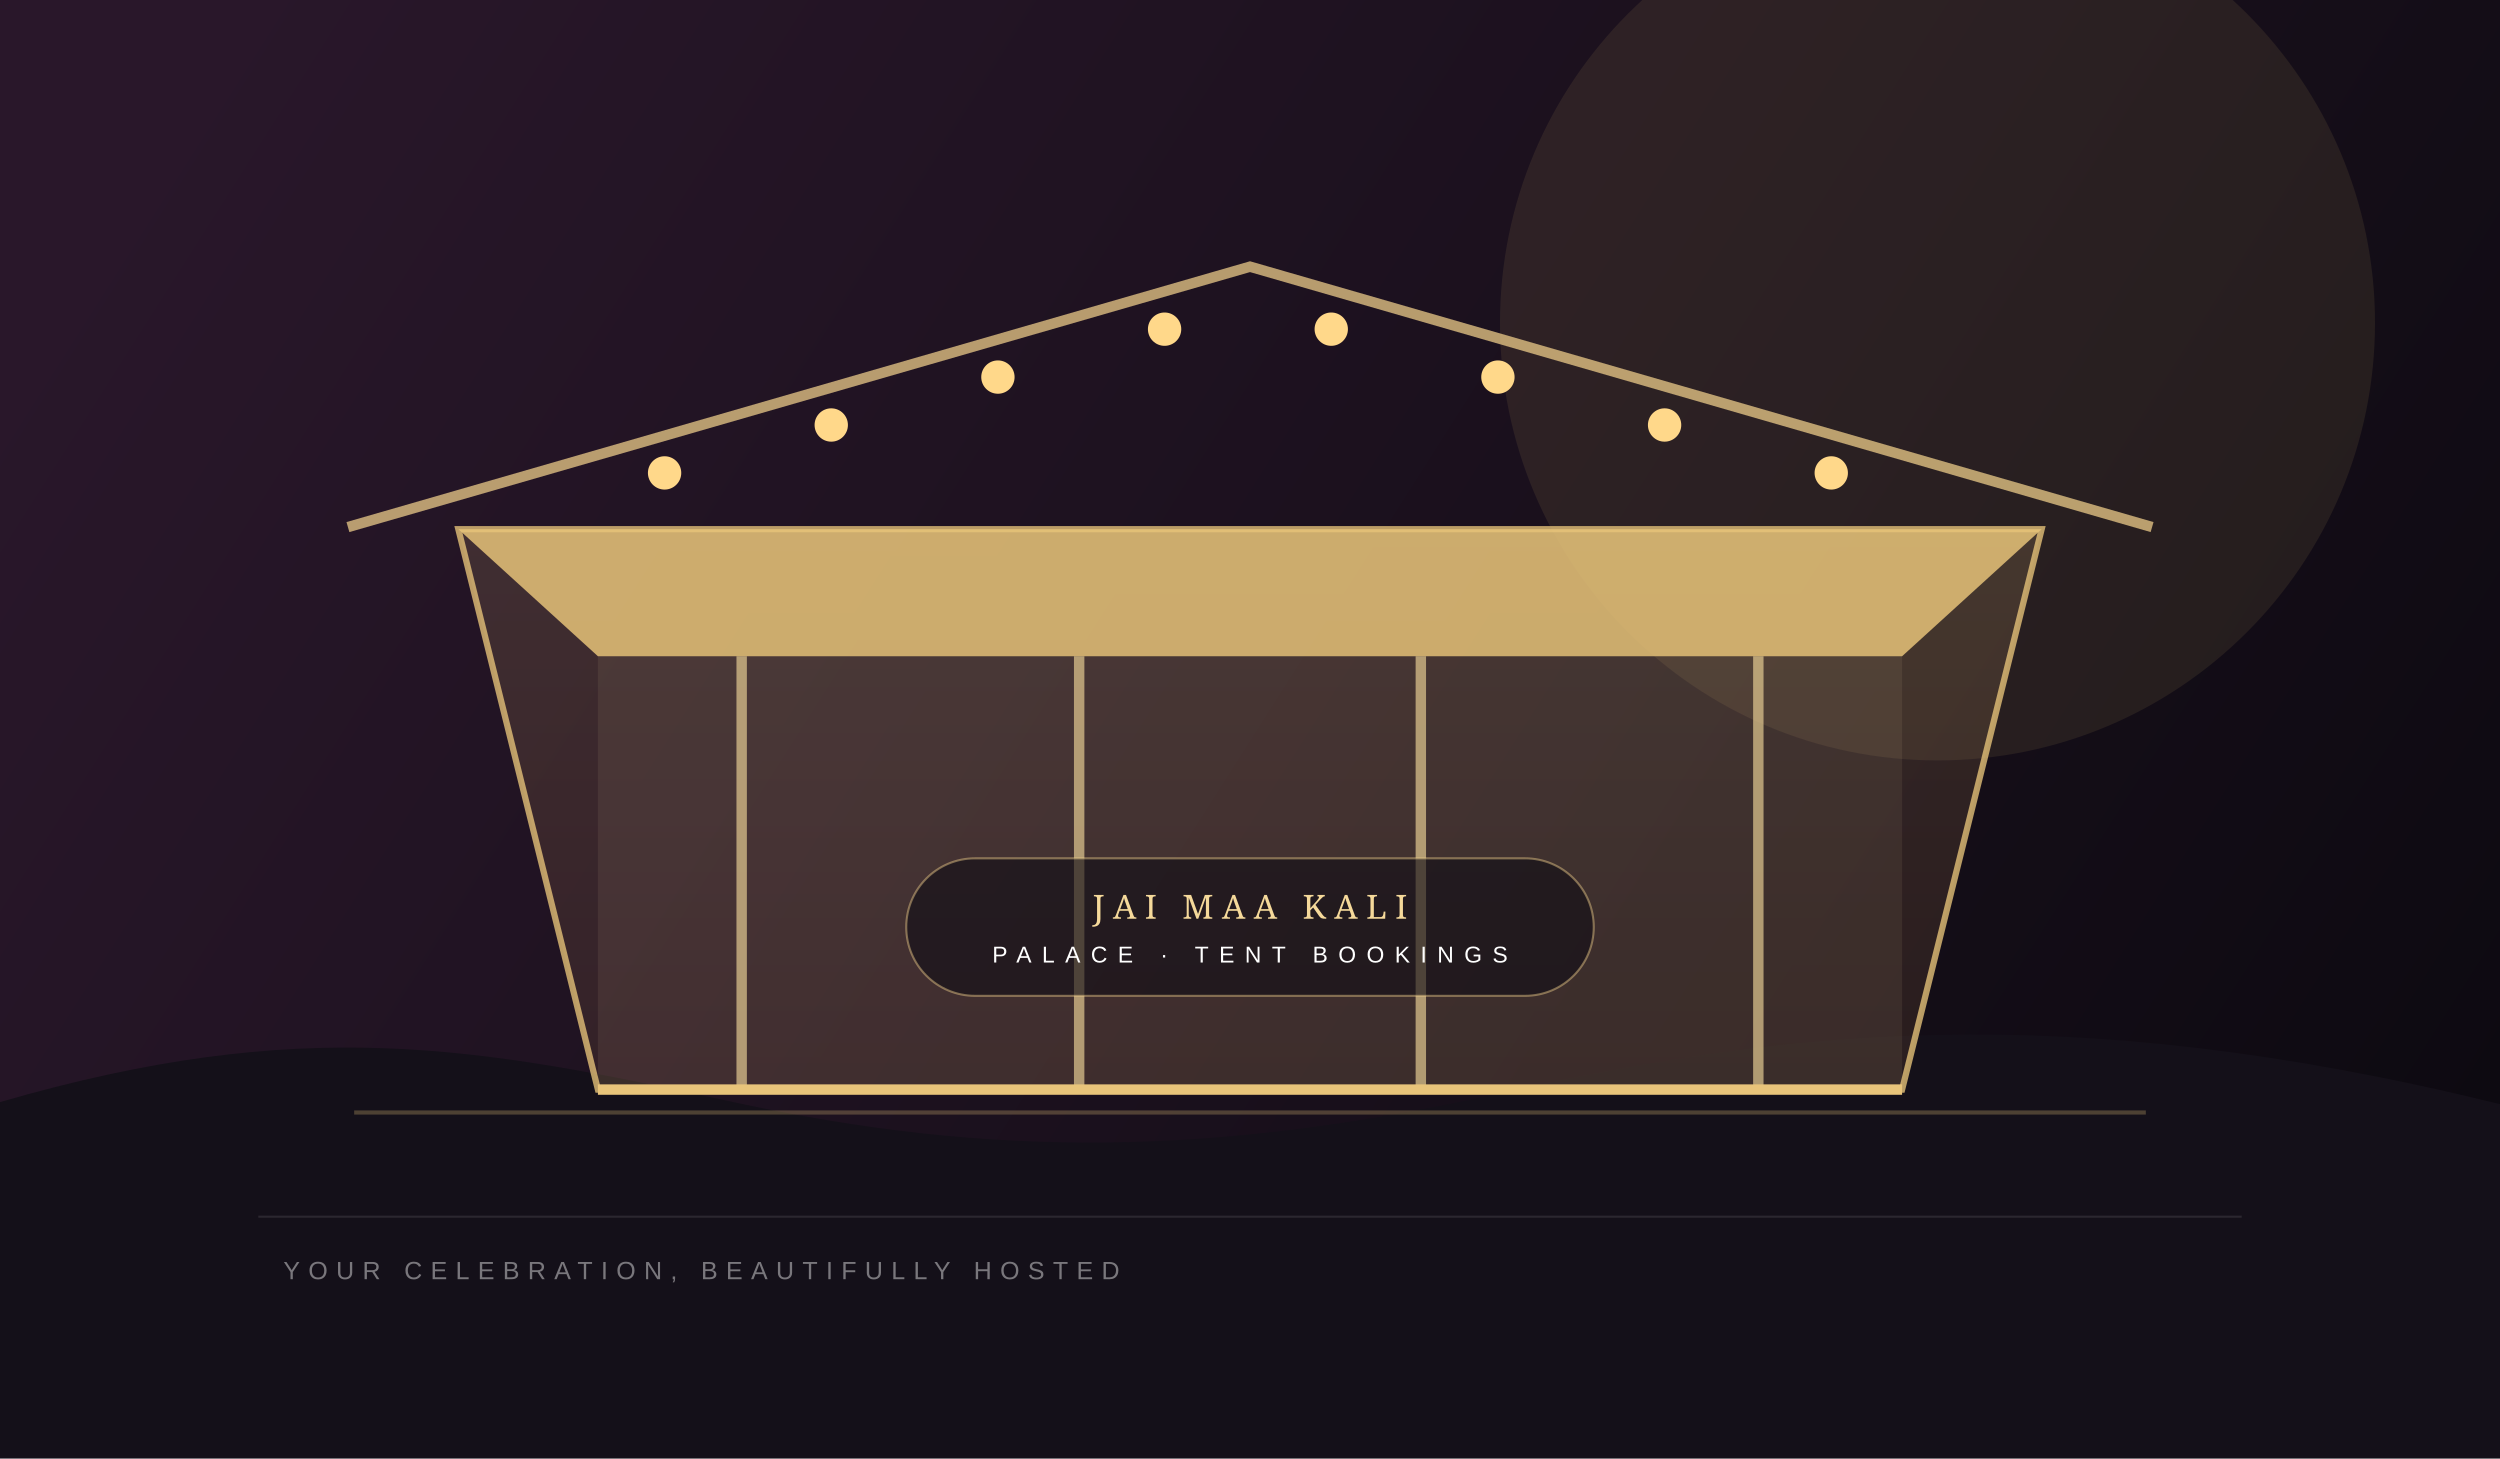
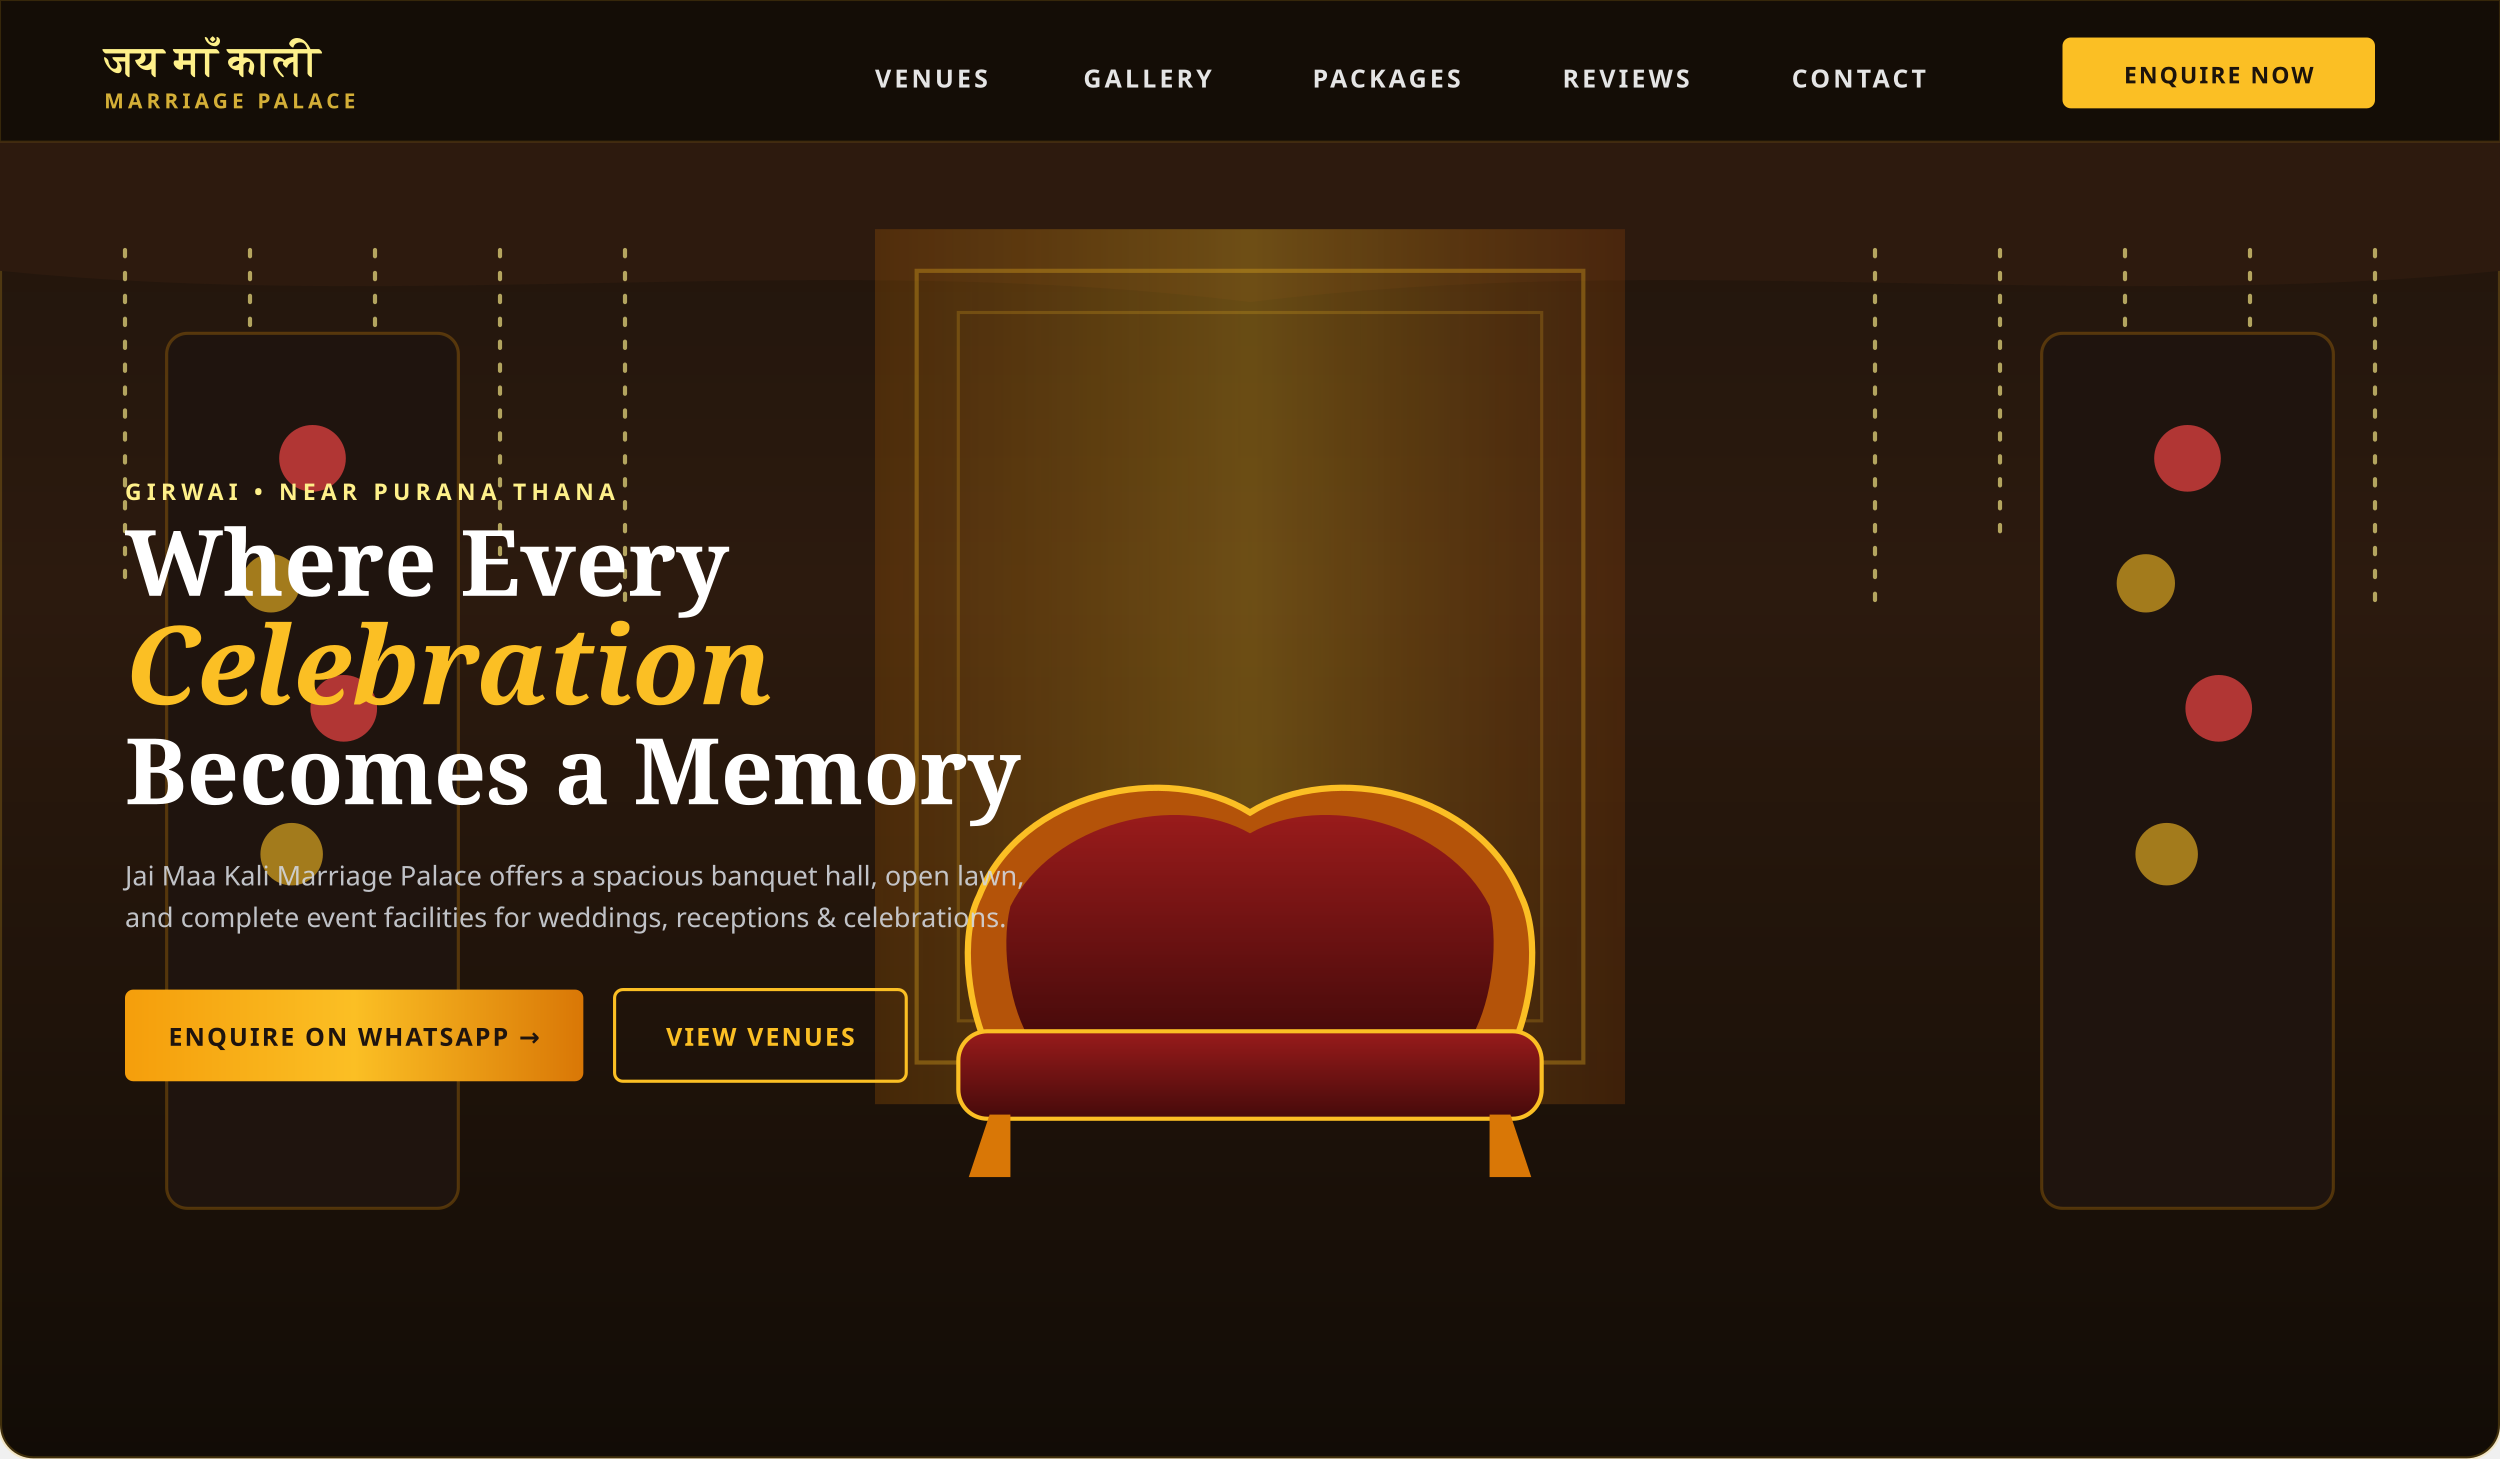
- <svg xmlns="http://www.w3.org/2000/svg" viewBox="0 0 1200 700" fill="none">
+ <svg xmlns="http://www.w3.org/2000/svg" viewBox="0 0 1200 700" width="100%" height="100%" fill="none">
  <defs>
-     <linearGradient id="bg" x1="88" y1="41" x2="1102" y2="686" gradientUnits="userSpaceOnUse">
-       <stop stop-color="#29172A" />
-       <stop offset="1" stop-color="#0D0A11" />
+     <linearGradient id="mk-bg" x1="0" y1="0" x2="0" y2="700" gradientUnits="userSpaceOnUse">
+       <stop stop-color="#1c130b" />
+       <stop offset="0.4" stop-color="#2c1a0e" />
+       <stop offset="1" stop-color="#120c06" />
    </linearGradient>
-     <linearGradient id="tent" x1="600" y1="192" x2="600" y2="516" gradientUnits="userSpaceOnUse">
-       <stop stop-color="#E9C681" />
-       <stop offset="1" stop-color="#9E6B45" />
+     <linearGradient id="mk-gold" x1="0%" y1="0%" x2="100%" y2="0%">
+       <stop stop-color="#f59e0b" />
+       <stop offset="50%" stop-color="#fbbf24" />
+       <stop offset="100%" stop-color="#d97706" />
+     </linearGradient>
+     <linearGradient id="mk-sofa" x1="0" y1="0" x2="0" y2="100%">
+       <stop stop-color="#991b1b" />
+       <stop offset="100%" stop-color="#450a0a" />
+     </linearGradient>
+     <linearGradient id="mk-curtain" x1="0%" y1="0%" x2="100%" y2="0%">
+       <stop stop-color="#d97706" stop-opacity="0.3" />
+       <stop offset="50%" stop-color="#fbbf24" stop-opacity="0.45" />
+       <stop offset="100%" stop-color="#b45309" stop-opacity="0.3" />
    </linearGradient>
  </defs>
-   <path fill="url(#bg)" d="M0 0h1200v700H0z" />
-   <circle cx="930" cy="155" r="210" fill="#F3C879" fill-opacity=".09" />
-   <path d="M0 529c145-42 228-27 352 0s231 26 367-4 270-47 481 5v170H0V529Z" fill="#141019" />
-   <path d="M167 253 600 128l433 125" stroke="#F3D28D" stroke-opacity=".72" stroke-width="5" />
-   <path d="M220 254h760l-67 269H287l-67-269Z" fill="url(#tent)" fill-opacity=".16" stroke="#E8C47A" stroke-opacity=".78" stroke-width="3" />
-   <path d="M220 254h760l-67 61H287l-67-61Z" fill="#E8C47A" fill-opacity=".84" />
-   <path d="M287 315h626v208H287z" fill="#F1DBA8" fill-opacity=".08" />
-   <path d="M356 315v208m162-208v208m164-208v208m162-208v208" stroke="#F0D699" stroke-opacity=".65" stroke-width="5" />
-   <path d="M287 523h626" stroke="#E8C47A" stroke-width="5" />
-   <path d="M170 534h860" stroke="#E8C47A" stroke-opacity=".27" stroke-width="2" />
-   <circle cx="319" cy="227" r="8" fill="#FFD88A" />
-   <circle cx="399" cy="204" r="8" fill="#FFD88A" />
-   <circle cx="479" cy="181" r="8" fill="#FFD88A" />
-   <circle cx="559" cy="158" r="8" fill="#FFD88A" />
-   <circle cx="639" cy="158" r="8" fill="#FFD88A" />
-   <circle cx="719" cy="181" r="8" fill="#FFD88A" />
-   <circle cx="799" cy="204" r="8" fill="#FFD88A" />
-   <circle cx="879" cy="227" r="8" fill="#FFD88A" />
-   <rect x="435" y="412" width="330" height="66" rx="33" fill="#110E15" fill-opacity=".62" stroke="#F3D28D" stroke-opacity=".45" />
-   <text x="600" y="441" fill="#F5D99A" font-family="Georgia,serif" font-size="16" text-anchor="middle" letter-spacing="4">JAI MAA KALI</text>
-   <text x="600" y="462" fill="#FFFFFF" font-family="Arial,sans-serif" font-size="11" text-anchor="middle" letter-spacing="5">PALACE · TENT BOOKINGS</text>
-   <path d="M124 584h952" stroke="#FFFFFF" stroke-opacity=".1" />
-   <text x="136" y="614" fill="#FFFFFF" fill-opacity=".43" font-family="Arial,sans-serif" font-size="12" letter-spacing="4">YOUR CELEBRATION, BEAUTIFULLY HOSTED</text>
+   <rect width="1200" height="700" rx="16" fill="url(#mk-bg)" />
+   <rect width="1200" height="700" rx="16" stroke="rgba(251,191,36,0.2)" stroke-width="2" />
+   <path d="M0 0 L1200 0 L1200 130 C1000 150 800 120 600 145 C400 120 200 150 0 130 Z" fill="#2d1a0e" />
+   <g stroke="#fef08a" stroke-width="2" stroke-linecap="round" stroke-dasharray="3 8" opacity="0.65">
+     <line x1="60" y1="120" x2="60" y2="280" />
+     <line x1="120" y1="120" x2="120" y2="250" />
+     <line x1="180" y1="120" x2="180" y2="300" />
+     <line x1="240" y1="120" x2="240" y2="270" />
+     <line x1="300" y1="120" x2="300" y2="290" />
+     <line x1="900" y1="120" x2="900" y2="290" />
+     <line x1="960" y1="120" x2="960" y2="260" />
+     <line x1="1020" y1="120" x2="1020" y2="310" />
+     <line x1="1080" y1="120" x2="1080" y2="270" />
+     <line x1="1140" y1="120" x2="1140" y2="290" />
+   </g>
+   <rect x="420" y="110" width="360" height="420" fill="url(#mk-curtain)" opacity="0.7" />
+   <rect x="440" y="130" width="320" height="380" fill="none" stroke="#fbbf24" stroke-width="2" stroke-opacity="0.3" />
+   <rect x="460" y="150" width="280" height="340" fill="none" stroke="#fbbf24" stroke-width="1.5" stroke-opacity="0.2" />
+   <rect x="80" y="160" width="140" height="420" rx="10" fill="#1f140e" stroke="rgba(245,158,11,0.25)" stroke-width="1.5" />
+   <circle cx="150" cy="220" r="16" fill="#ef4444" opacity="0.7" />
+   <circle cx="130" cy="280" r="14" fill="#fbbf24" opacity="0.6" />
+   <circle cx="165" cy="340" r="16" fill="#ef4444" opacity="0.7" />
+   <circle cx="140" cy="410" r="15" fill="#fbbf24" opacity="0.6" />
+   <rect x="980" y="160" width="140" height="420" rx="10" fill="#1f140e" stroke="rgba(245,158,11,0.25)" stroke-width="1.5" />
+   <circle cx="1050" cy="220" r="16" fill="#ef4444" opacity="0.7" />
+   <circle cx="1030" cy="280" r="14" fill="#fbbf24" opacity="0.6" />
+   <circle cx="1065" cy="340" r="16" fill="#ef4444" opacity="0.7" />
+   <circle cx="1040" cy="410" r="15" fill="#fbbf24" opacity="0.6" />
+   <g transform="translate(600, 470)">
+     <path d="M-130 -40 C-110 -90 -40 -105 0 -80 C40 -105 110 -90 130 -40 C140 -20 135 15 125 35 L-125 35 C-135 15 -140 -20 -130 -40 Z" fill="#b45309" stroke="#fbbf24" stroke-width="3" />
+     <path d="M-115 -35 C-95 -75 -35 -90 0 -70 C35 -90 95 -75 115 -35 C120 -15 115 15 105 30 L-105 30 C-115 15 -120 -15 -115 -35 Z" fill="url(#mk-sofa)" />
+     <rect x="-140" y="25" width="280" height="42" rx="14" fill="url(#mk-sofa)" stroke="#fbbf24" stroke-width="2" />
+     <path d="M-125 65 L-135 95 L-115 95 L-115 65 Z" fill="#d97706" />
+     <path d="M125 65 L135 95 L115 95 L115 65 Z" fill="#d97706" />
+   </g>
+   <rect x="0" y="0" width="1200" height="68" fill="#120c06" fill-opacity="0.9" stroke="rgba(251,191,36,0.15)" stroke-width="1" />
+   <text x="50" y="36" fill="#fef08a" font-family="'Segoe UI', serif" font-size="20" font-weight="700">जय माँ काली</text>
+   <text x="50" y="52" fill="#d4af37" font-family="'Segoe UI', sans-serif" font-size="10" font-weight="600" letter-spacing="2">MARRIAGE PALACE</text>
+   <g font-family="'Segoe UI', sans-serif" font-size="12" font-weight="600" fill="#e5e5e5" letter-spacing="1.5">
+     <text x="420" y="42">VENUES</text>
+     <text x="520" y="42">GALLERY</text>
+     <text x="630" y="42">PACKAGES</text>
+     <text x="750" y="42">REVIEWS</text>
+     <text x="860" y="42">CONTACT</text>
+   </g>
+   <rect x="990" y="18" width="150" height="34" rx="4" fill="#fbbf24" />
+   <text x="1065" y="40" fill="#1c130b" font-family="'Segoe UI', sans-serif" font-size="11" font-weight="700" text-anchor="middle" letter-spacing="1">ENQUIRE NOW</text>
+   <g transform="translate(60, 240)">
+     <text x="0" y="0" fill="#fef08a" font-family="'Segoe UI', sans-serif" font-size="11" font-weight="700" letter-spacing="2.5">GIRWAI • NEAR PURANA THANA</text>
+     <text x="0" y="46" fill="#ffffff" font-family="'Georgia', serif" font-size="44" font-weight="700">Where Every</text>
+     <text x="0" y="98" fill="#fbbf24" font-family="'Georgia', serif" font-size="52" font-weight="700" font-style="italic">Celebration</text>
+     <text x="0" y="146" fill="#ffffff" font-family="'Georgia', serif" font-size="44" font-weight="700">Becomes a Memory</text>
+     <text x="0" y="185" fill="#d1d5db" font-family="'Segoe UI', sans-serif" font-size="13" opacity="0.9">Jai Maa Kali Marriage Palace offers a spacious banquet hall, open lawn,</text>
+     <text x="0" y="205" fill="#d1d5db" font-family="'Segoe UI', sans-serif" font-size="13" opacity="0.9">and complete event facilities for weddings, receptions &amp; celebrations.</text>
+     <rect x="0" y="235" width="220" height="44" rx="4" fill="url(#mk-gold)" />
+     <text x="110" y="262" fill="#1f140e" font-family="'Segoe UI', sans-serif" font-size="12" font-weight="700" text-anchor="middle" letter-spacing="1">ENQUIRE ON WHATSAPP →</text>
+     <rect x="235" y="235" width="140" height="44" rx="4" fill="transparent" stroke="#fbbf24" stroke-width="1.5" />
+     <text x="305" y="262" fill="#fbbf24" font-family="'Segoe UI', sans-serif" font-size="12" font-weight="700" text-anchor="middle" letter-spacing="1">VIEW VENUES</text>
+   </g>
</svg>
